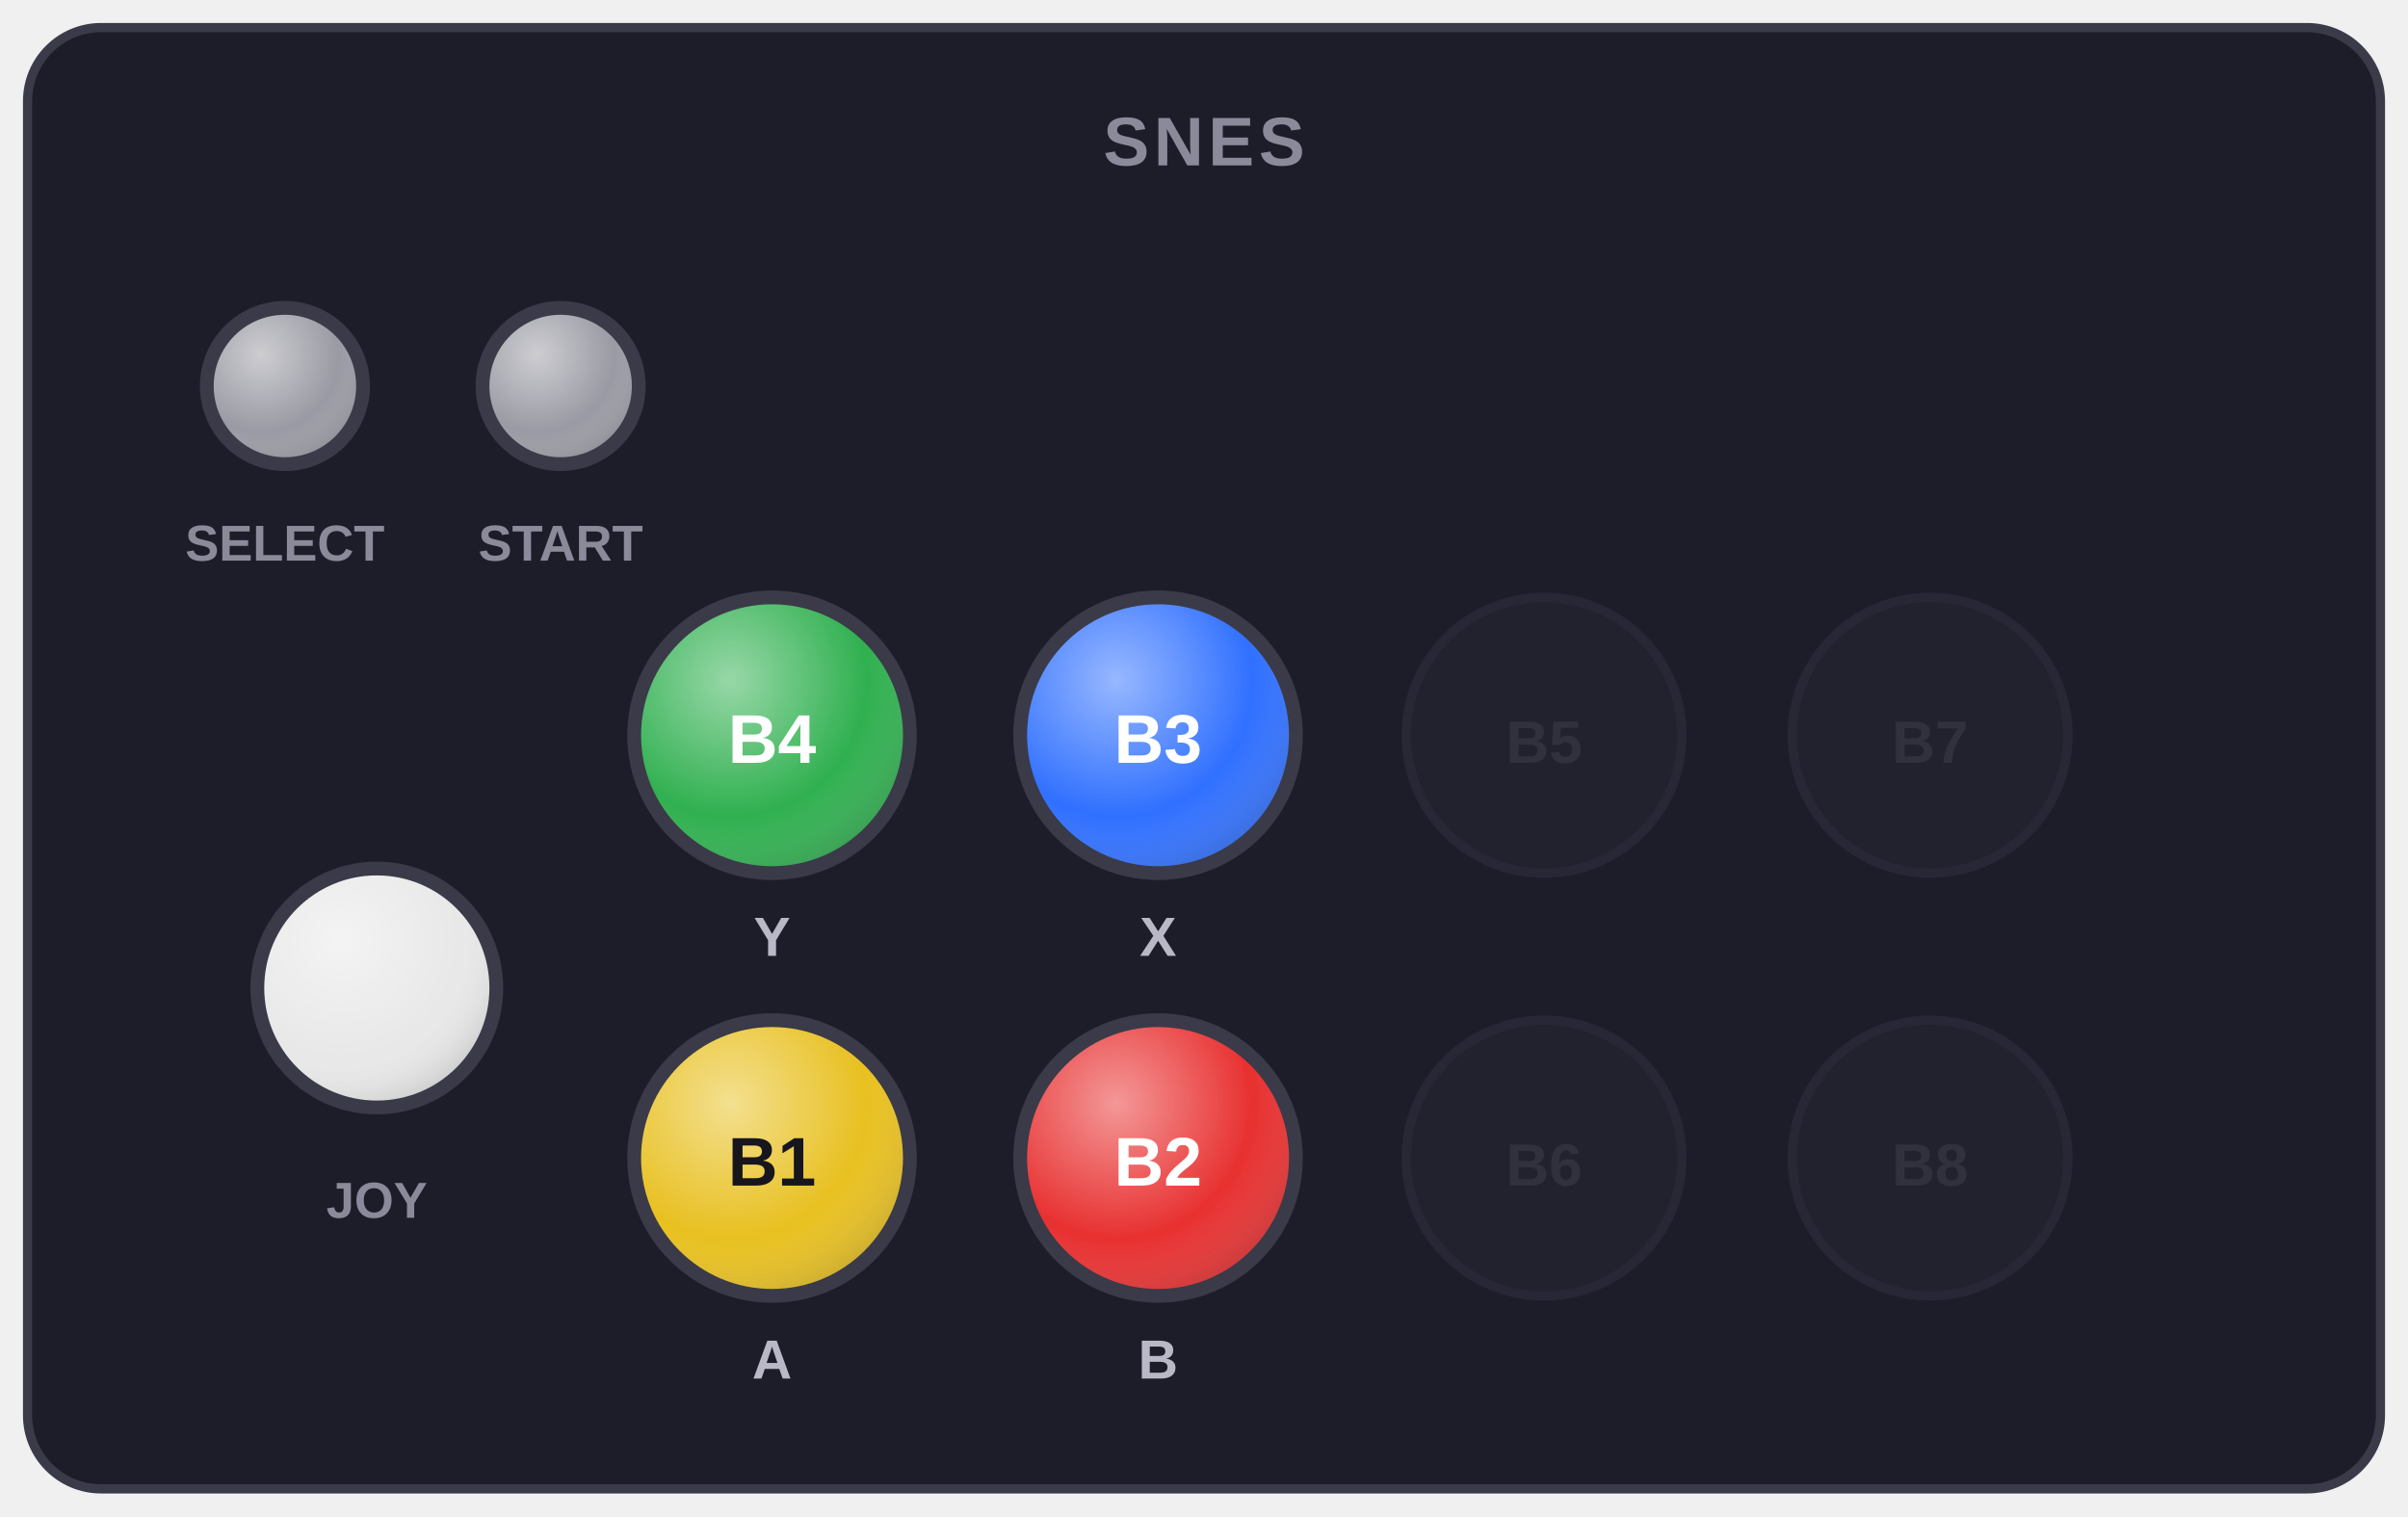
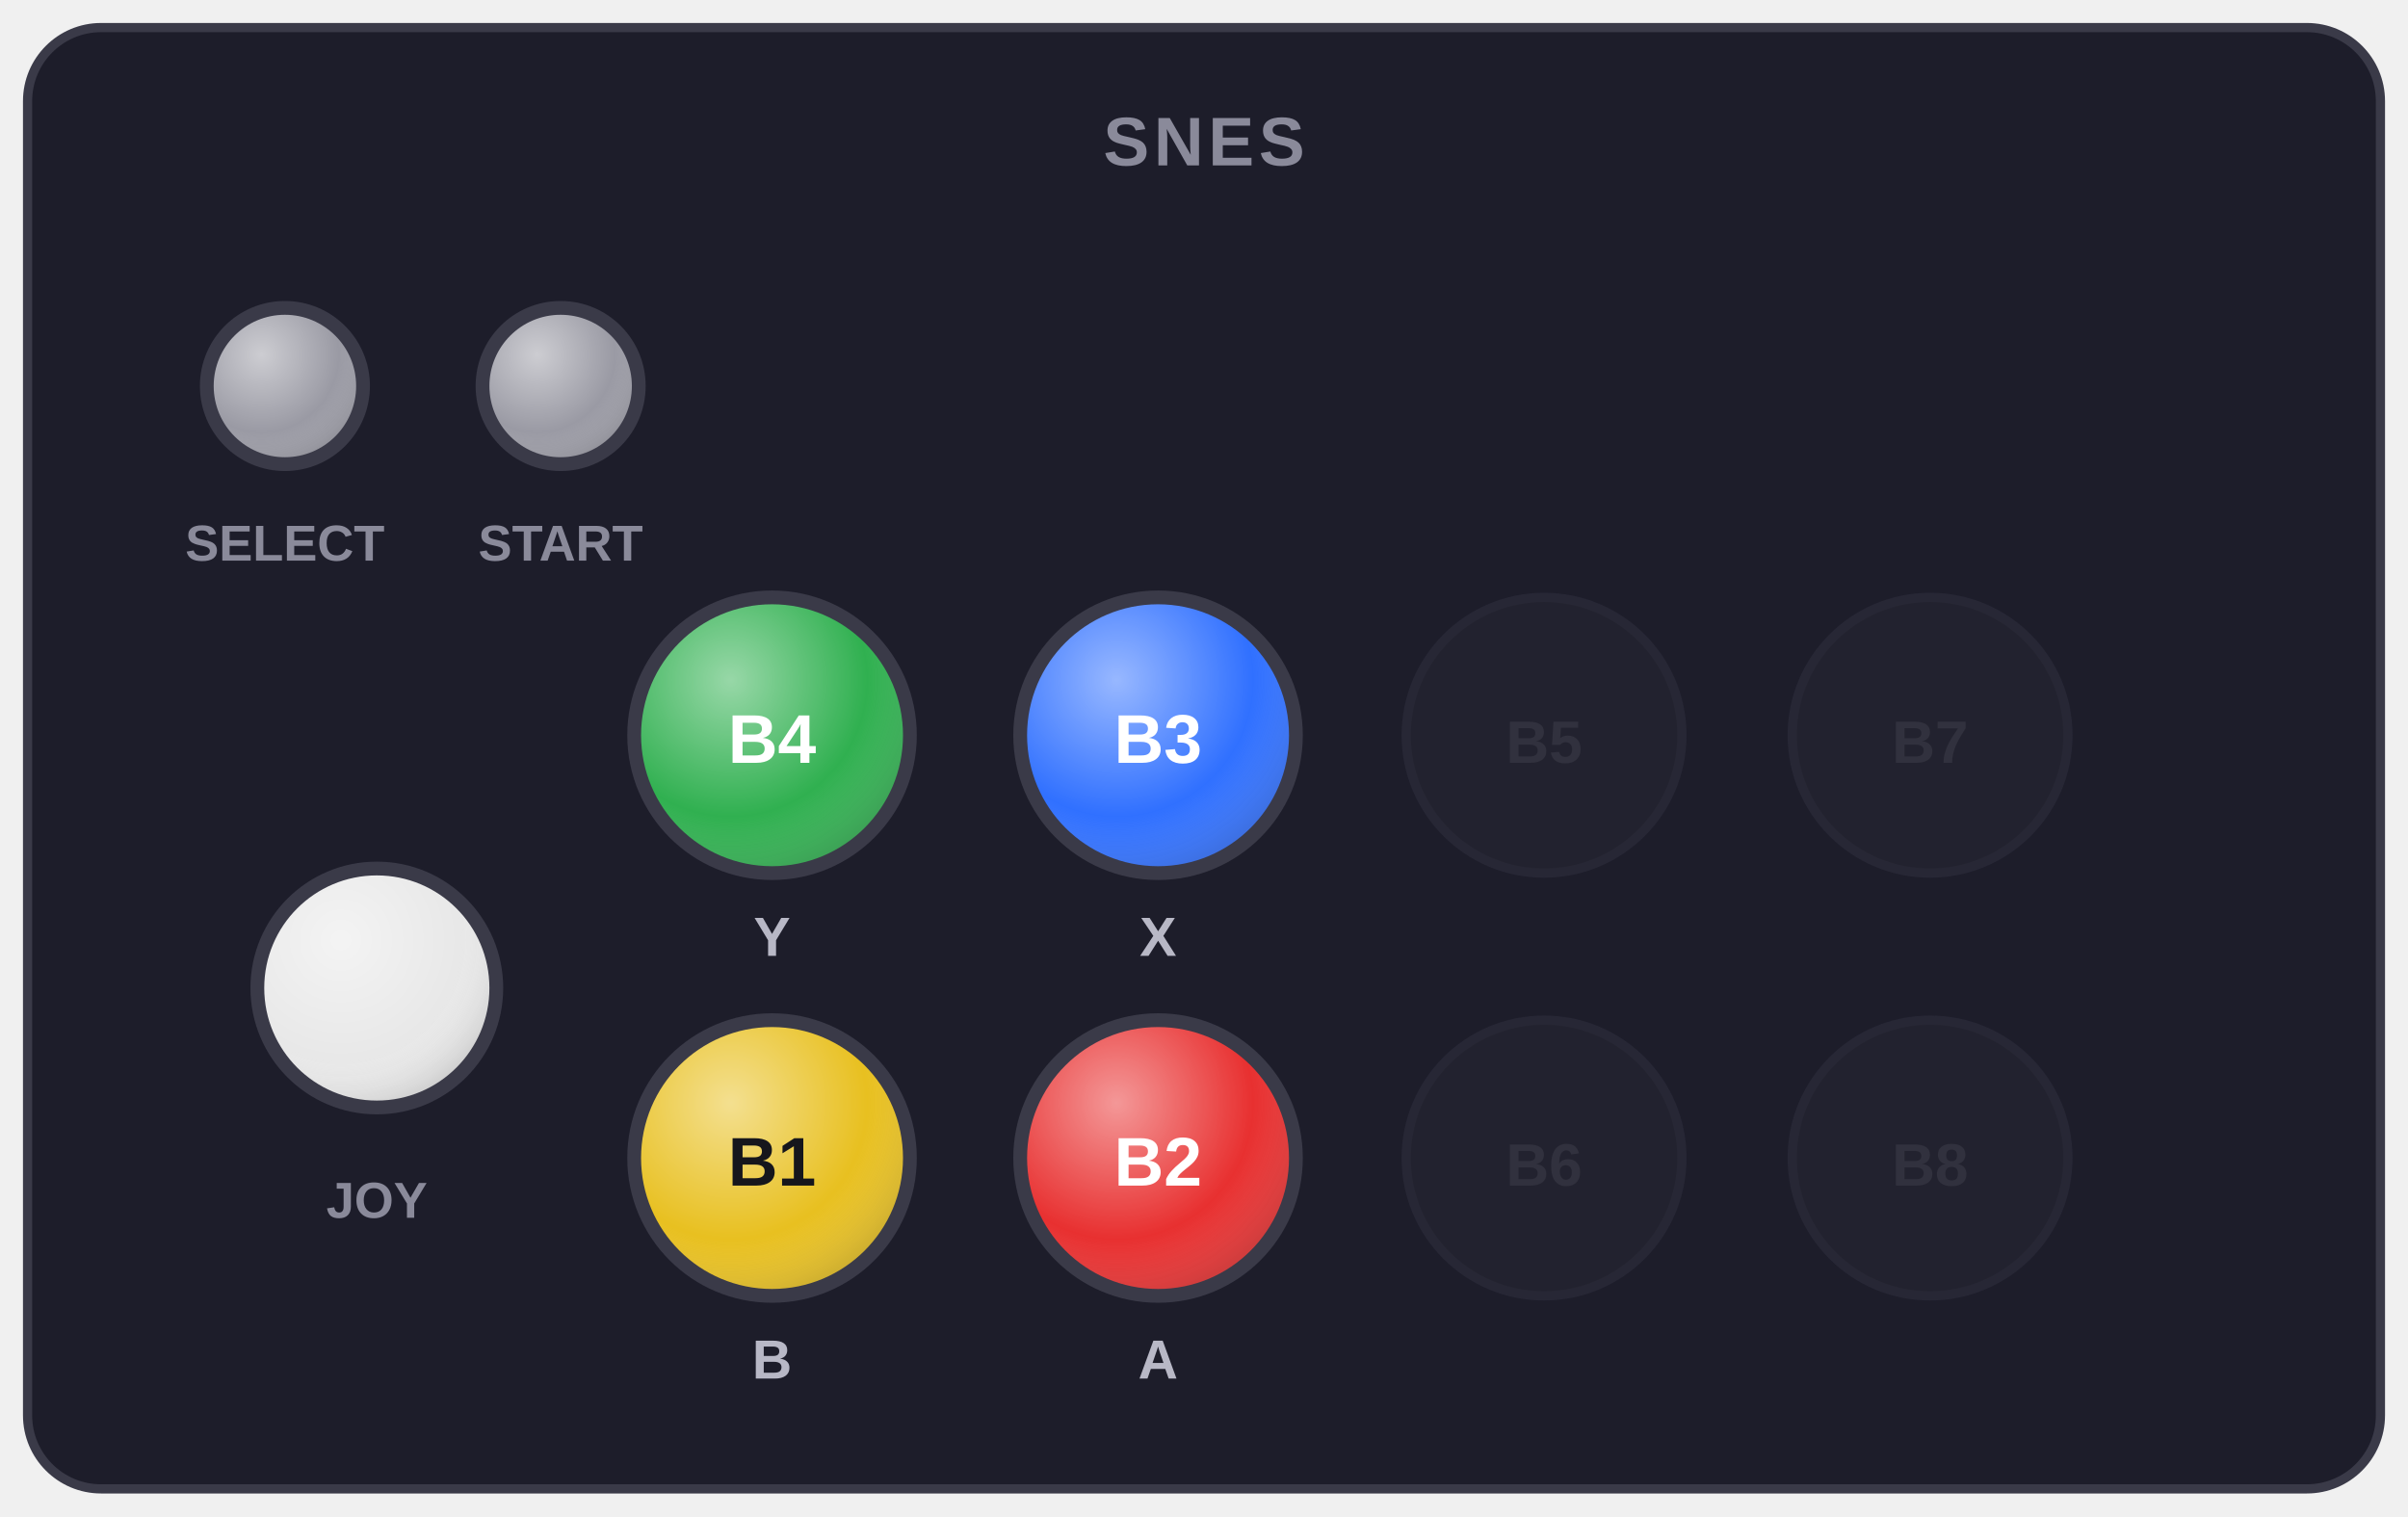
<svg xmlns="http://www.w3.org/2000/svg" viewBox="0 0 524 330" font-family="Segoe UI, Arial, sans-serif">
  <defs>
    <radialGradient id="dome" cx="0.35" cy="0.3" r="0.9">
      <stop offset="0" stop-color="#ffffff" stop-opacity="0.5" />
      <stop offset="0.55" stop-color="#ffffff" stop-opacity="0" />
      <stop offset="1" stop-color="#000000" stop-opacity="0.35" />
    </radialGradient>
  </defs>
  <rect x="6" y="6" width="512" height="318" rx="16" fill="#1d1d2a" stroke="#3a3a48" stroke-width="2" />
  <text x="262" y="36" text-anchor="middle" fill="#8a8a9a" font-size="15" font-weight="bold" letter-spacing="1">SNES</text>
  <circle cx="62" cy="84" r="17" fill="#9a9aa4" />
  <circle cx="62" cy="84" r="17" fill="url(#dome)" />
  <circle cx="62" cy="84" r="17" fill="none" stroke="#3a3a48" stroke-width="3" />
  <text x="62" y="122" text-anchor="middle" fill="#8a8a9a" font-size="11" font-weight="bold">SELECT</text>
  <circle cx="122" cy="84" r="17" fill="#9a9aa4" />
  <circle cx="122" cy="84" r="17" fill="url(#dome)" />
  <circle cx="122" cy="84" r="17" fill="none" stroke="#3a3a48" stroke-width="3" />
  <text x="122" y="122" text-anchor="middle" fill="#8a8a9a" font-size="11" font-weight="bold">START</text>
  <circle cx="82" cy="215" r="26" fill="#e8e8e8" />
  <circle cx="82" cy="215" r="26" fill="url(#dome)" />
  <circle cx="82" cy="215" r="26" fill="none" stroke="#3a3a48" stroke-width="3" />
  <text x="82" y="265" text-anchor="middle" fill="#8a8a9a" font-size="11" font-weight="bold">JOY</text>
  <circle cx="168" cy="160" r="30" fill="#30b050" />
  <circle cx="168" cy="160" r="30" fill="url(#dome)" />
  <circle cx="168" cy="160" r="30" fill="none" stroke="#3a3a48" stroke-width="3" />
  <text x="168" y="166" text-anchor="middle" fill="#ffffff" font-size="15" font-weight="bold">B4</text>
  <text x="168" y="208" text-anchor="middle" fill="#b8b8c6" font-size="12" font-weight="bold">Y</text>
  <circle cx="252" cy="160" r="30" fill="#3070ff" />
  <circle cx="252" cy="160" r="30" fill="url(#dome)" />
  <circle cx="252" cy="160" r="30" fill="none" stroke="#3a3a48" stroke-width="3" />
  <text x="252" y="166" text-anchor="middle" fill="#ffffff" font-size="15" font-weight="bold">B3</text>
  <text x="252" y="208" text-anchor="middle" fill="#b8b8c6" font-size="12" font-weight="bold">X</text>
  <g opacity="0.18">
    <circle cx="336" cy="160" r="30" fill="#3a3a48" />
    <circle cx="336" cy="160" r="30" fill="none" stroke="#55556a" stroke-width="2" />
    <text x="336" y="166" text-anchor="middle" fill="#8a8a9a" font-size="13" font-weight="bold">B5</text>
  </g>
  <g opacity="0.18">
    <circle cx="420" cy="160" r="30" fill="#3a3a48" />
    <circle cx="420" cy="160" r="30" fill="none" stroke="#55556a" stroke-width="2" />
    <text x="420" y="166" text-anchor="middle" fill="#8a8a9a" font-size="13" font-weight="bold">B7</text>
  </g>
  <circle cx="168" cy="252" r="30" fill="#e8c020" />
  <circle cx="168" cy="252" r="30" fill="url(#dome)" />
  <circle cx="168" cy="252" r="30" fill="none" stroke="#3a3a48" stroke-width="3" />
  <text x="168" y="258" text-anchor="middle" fill="#16161c" font-size="15" font-weight="bold">B1</text>
-   <text x="168" y="300" text-anchor="middle" fill="#b8b8c6" font-size="12" font-weight="bold">A</text>
+   <text x="168" y="300" text-anchor="middle" fill="#b8b8c6" font-size="12" font-weight="bold">B</text>
  <circle cx="252" cy="252" r="30" fill="#e83030" />
  <circle cx="252" cy="252" r="30" fill="url(#dome)" />
  <circle cx="252" cy="252" r="30" fill="none" stroke="#3a3a48" stroke-width="3" />
  <text x="252" y="258" text-anchor="middle" fill="#ffffff" font-size="15" font-weight="bold">B2</text>
-   <text x="252" y="300" text-anchor="middle" fill="#b8b8c6" font-size="12" font-weight="bold">B</text>
+   <text x="252" y="300" text-anchor="middle" fill="#b8b8c6" font-size="12" font-weight="bold">A</text>
  <g opacity="0.18">
    <circle cx="336" cy="252" r="30" fill="#3a3a48" />
    <circle cx="336" cy="252" r="30" fill="none" stroke="#55556a" stroke-width="2" />
    <text x="336" y="258" text-anchor="middle" fill="#8a8a9a" font-size="13" font-weight="bold">B6</text>
  </g>
  <g opacity="0.18">
    <circle cx="420" cy="252" r="30" fill="#3a3a48" />
    <circle cx="420" cy="252" r="30" fill="none" stroke="#55556a" stroke-width="2" />
    <text x="420" y="258" text-anchor="middle" fill="#8a8a9a" font-size="13" font-weight="bold">B8</text>
  </g>
</svg>
